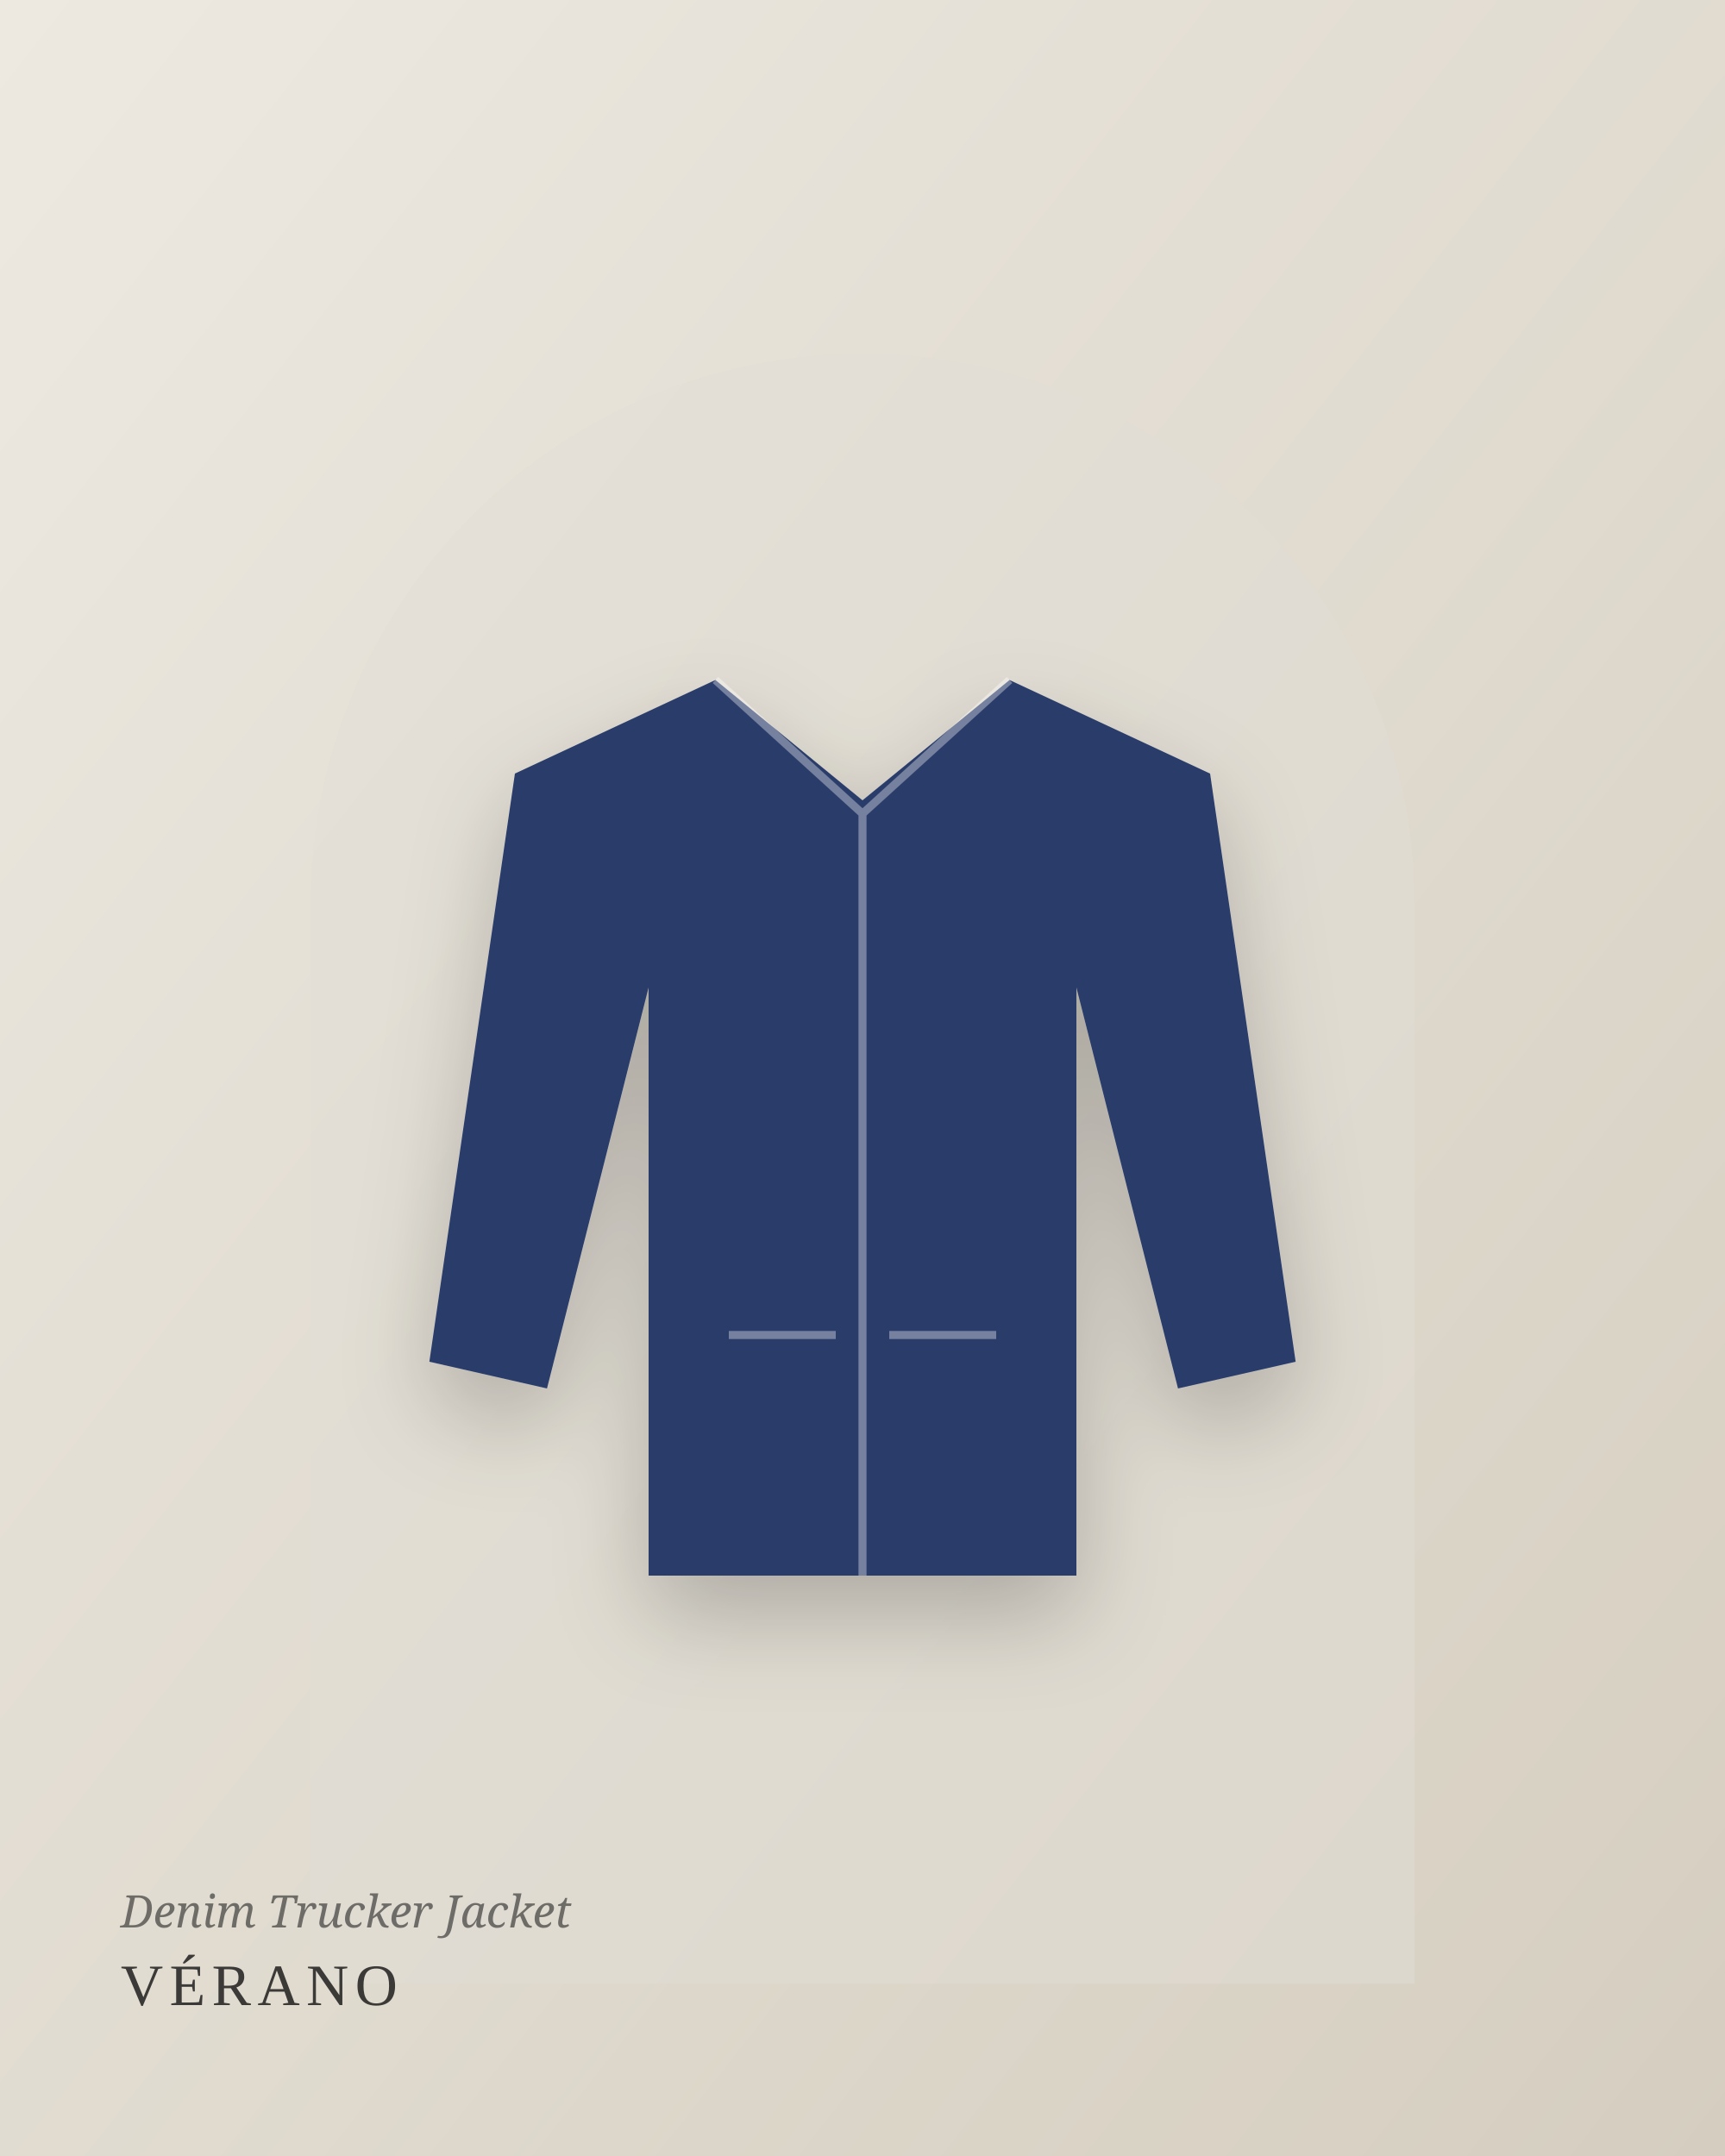
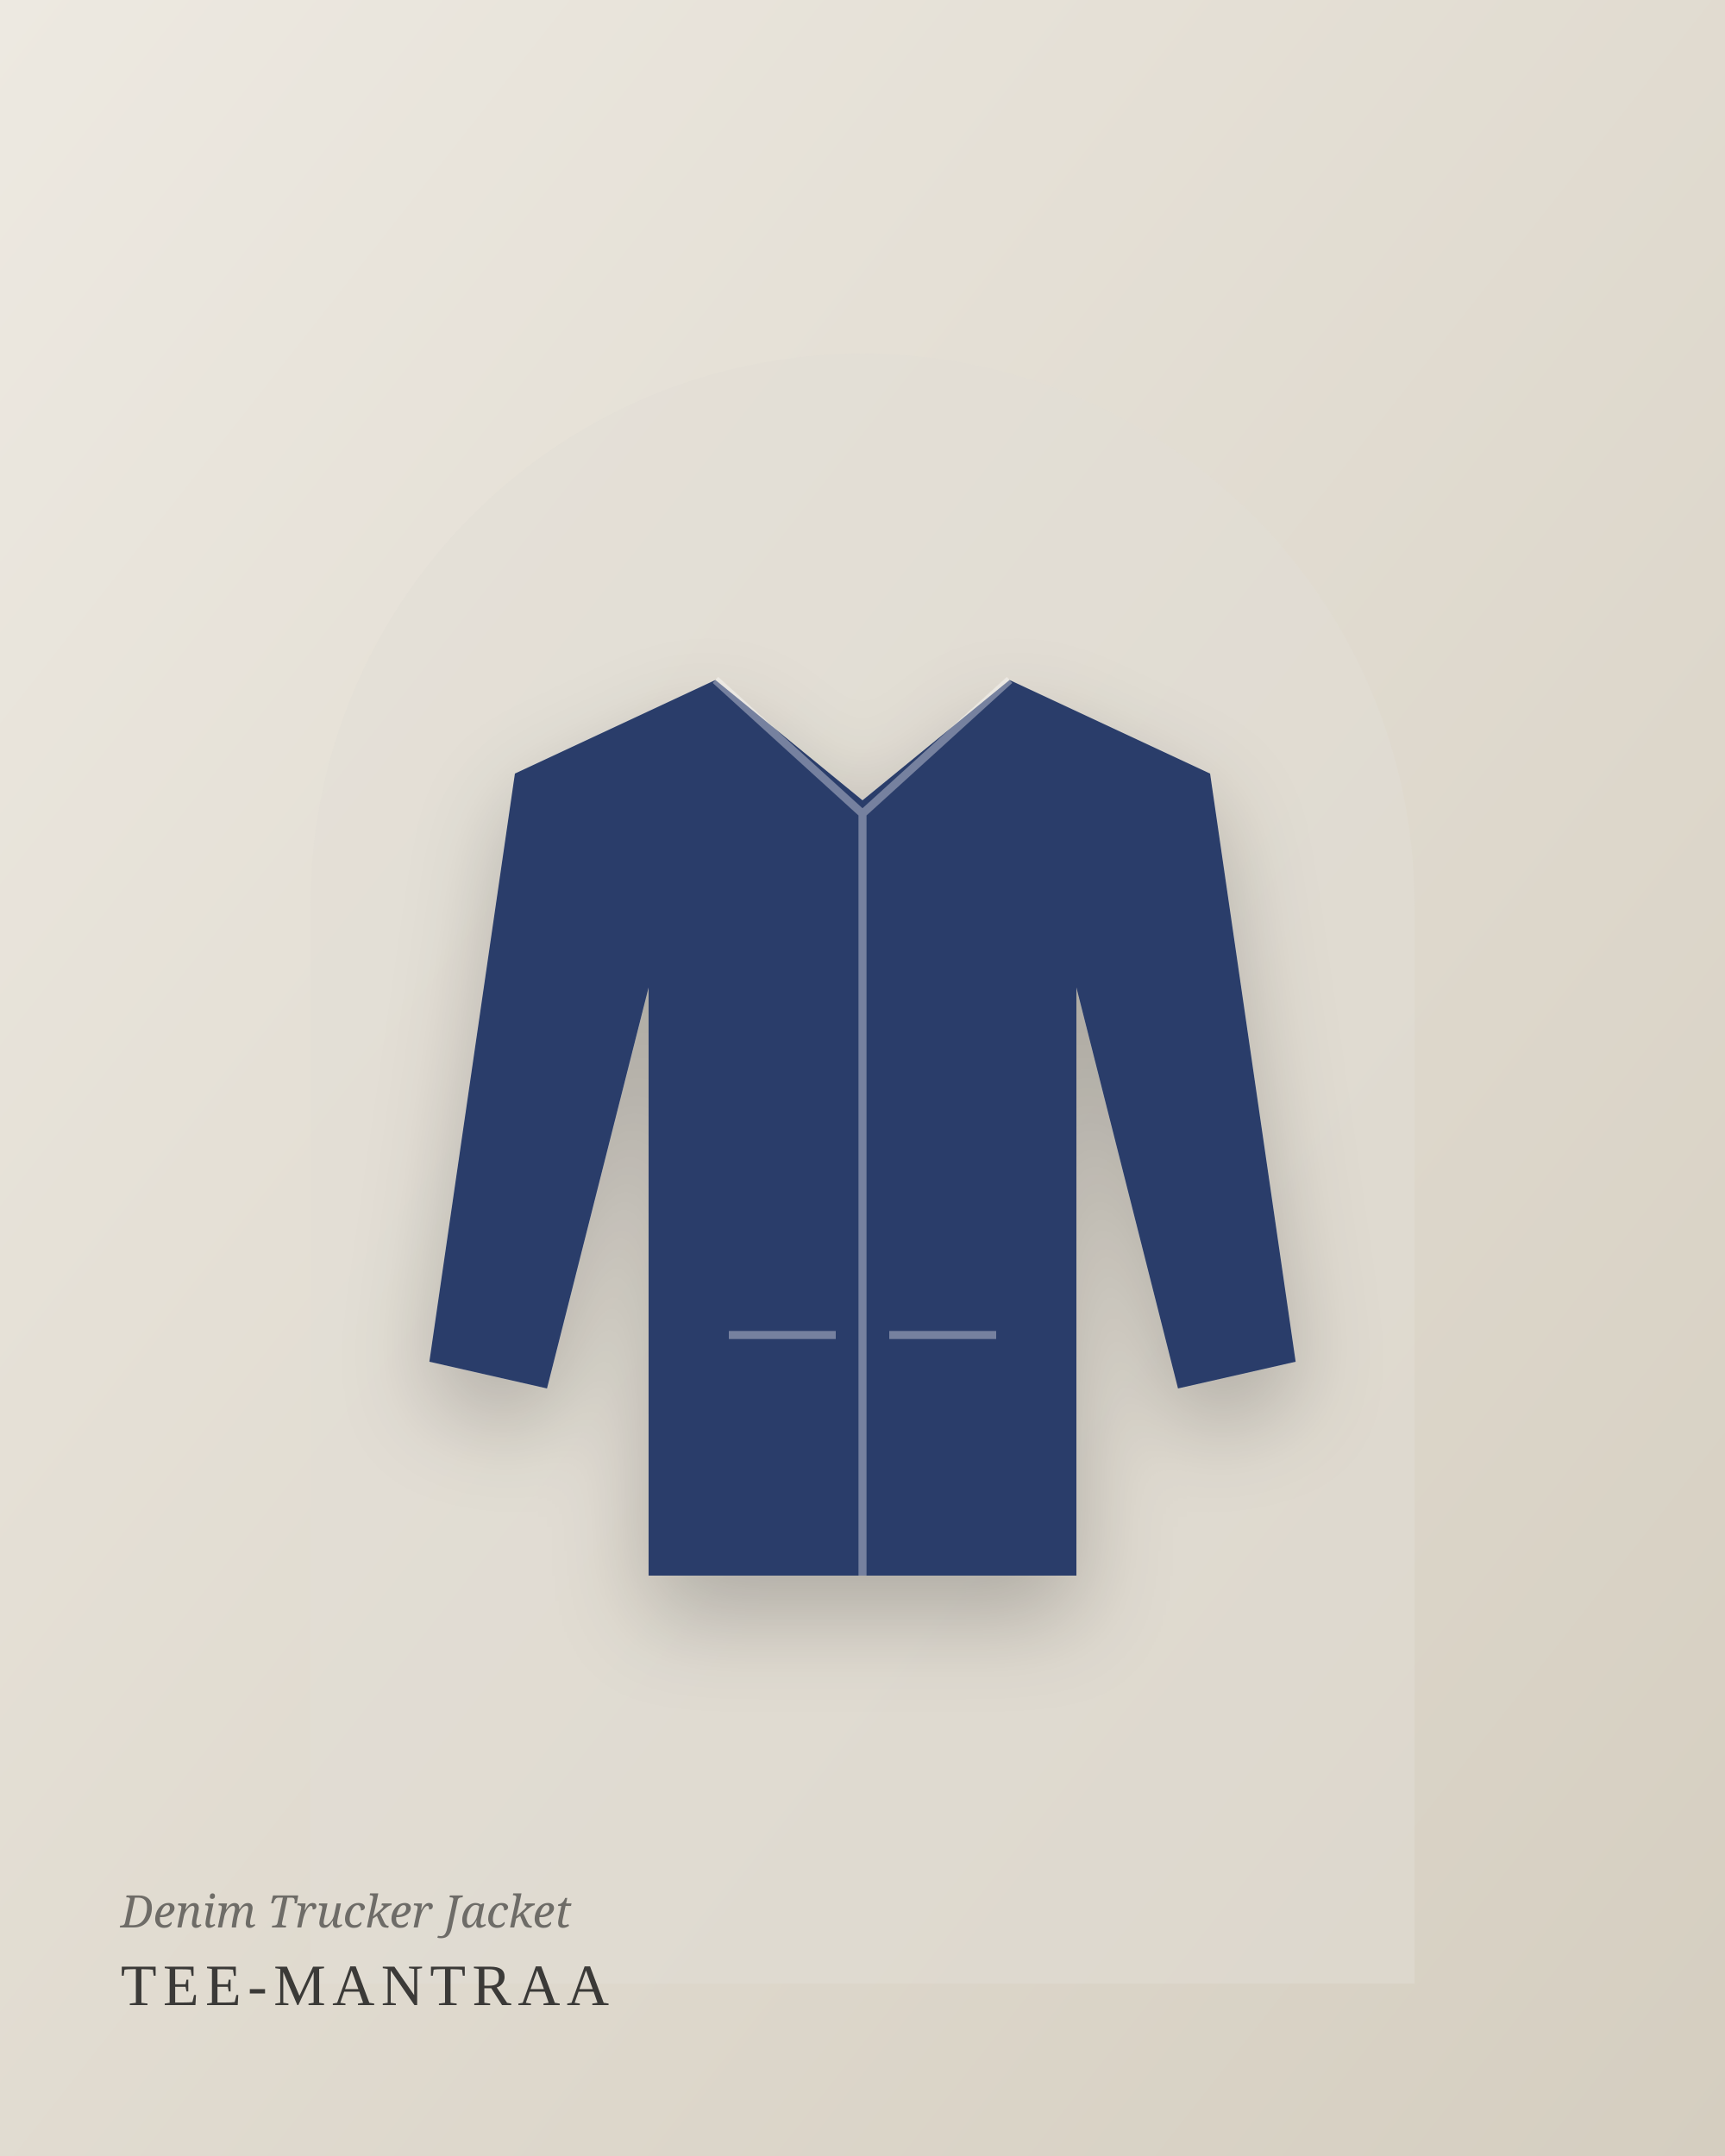
- <svg xmlns="http://www.w3.org/2000/svg" width="800" height="1000" viewBox="0 0 800 1000" role="img" aria-label="VÉRANO">
+ <svg xmlns="http://www.w3.org/2000/svg" width="800" height="1000" viewBox="0 0 800 1000" role="img" aria-label="tee-mantraa">
  <defs>
    <linearGradient id="g" x1="0" y1="0" x2="1" y2="1">
      <stop offset="0" stop-color="#EDE9E1" />
      <stop offset="1" stop-color="#D5CEC0" />
    </linearGradient>
    <filter id="sh" x="-20%" y="-20%" width="140%" height="140%">
      <feDropShadow dx="0" dy="14.88" stdDeviation="17.36" flood-color="#000" flood-opacity=".22" />
    </filter>
  </defs>
  <rect width="800" height="1000" fill="url(#g)" />
  <path d="M144 920 V420 A256 256 0 0 1 656 420 V920Z" fill="#e1ddd5" opacity=".5" />
  <g transform="translate(152 210) scale(1.24) " fill="#2C3E6B" color="#2C3E6B" filter="url(#sh)">
    <path d="M145 85 L70 120 L38 340 L82 350 L120 200 L120 420 L280 420 L280 200 L318 350 L362 340 L330 120 L255 85 L200 130Z" />
    <path d="M145 85 L200 135 L255 85 M200 135 L200 420 M150 330 L190 330 M210 330 L250 330" fill="none" stroke="rgba(255,255,255,.35)" stroke-width="3" />
  </g>
-   <text x="56" y="930" font-family="Georgia, 'Times New Roman', serif" font-size="27.2" fill="#111" opacity=".8" letter-spacing="3">VÉRANO</text>
+   <text x="56" y="930" font-family="Georgia, 'Times New Roman', serif" font-size="27.2" fill="#111" opacity=".8" letter-spacing="3">TEE-MANTRAA</text>
  <text x="56" y="894" font-family="Georgia, serif" font-style="italic" font-size="20.8" fill="#111" opacity=".55">Denim Trucker Jacket</text>
</svg>
